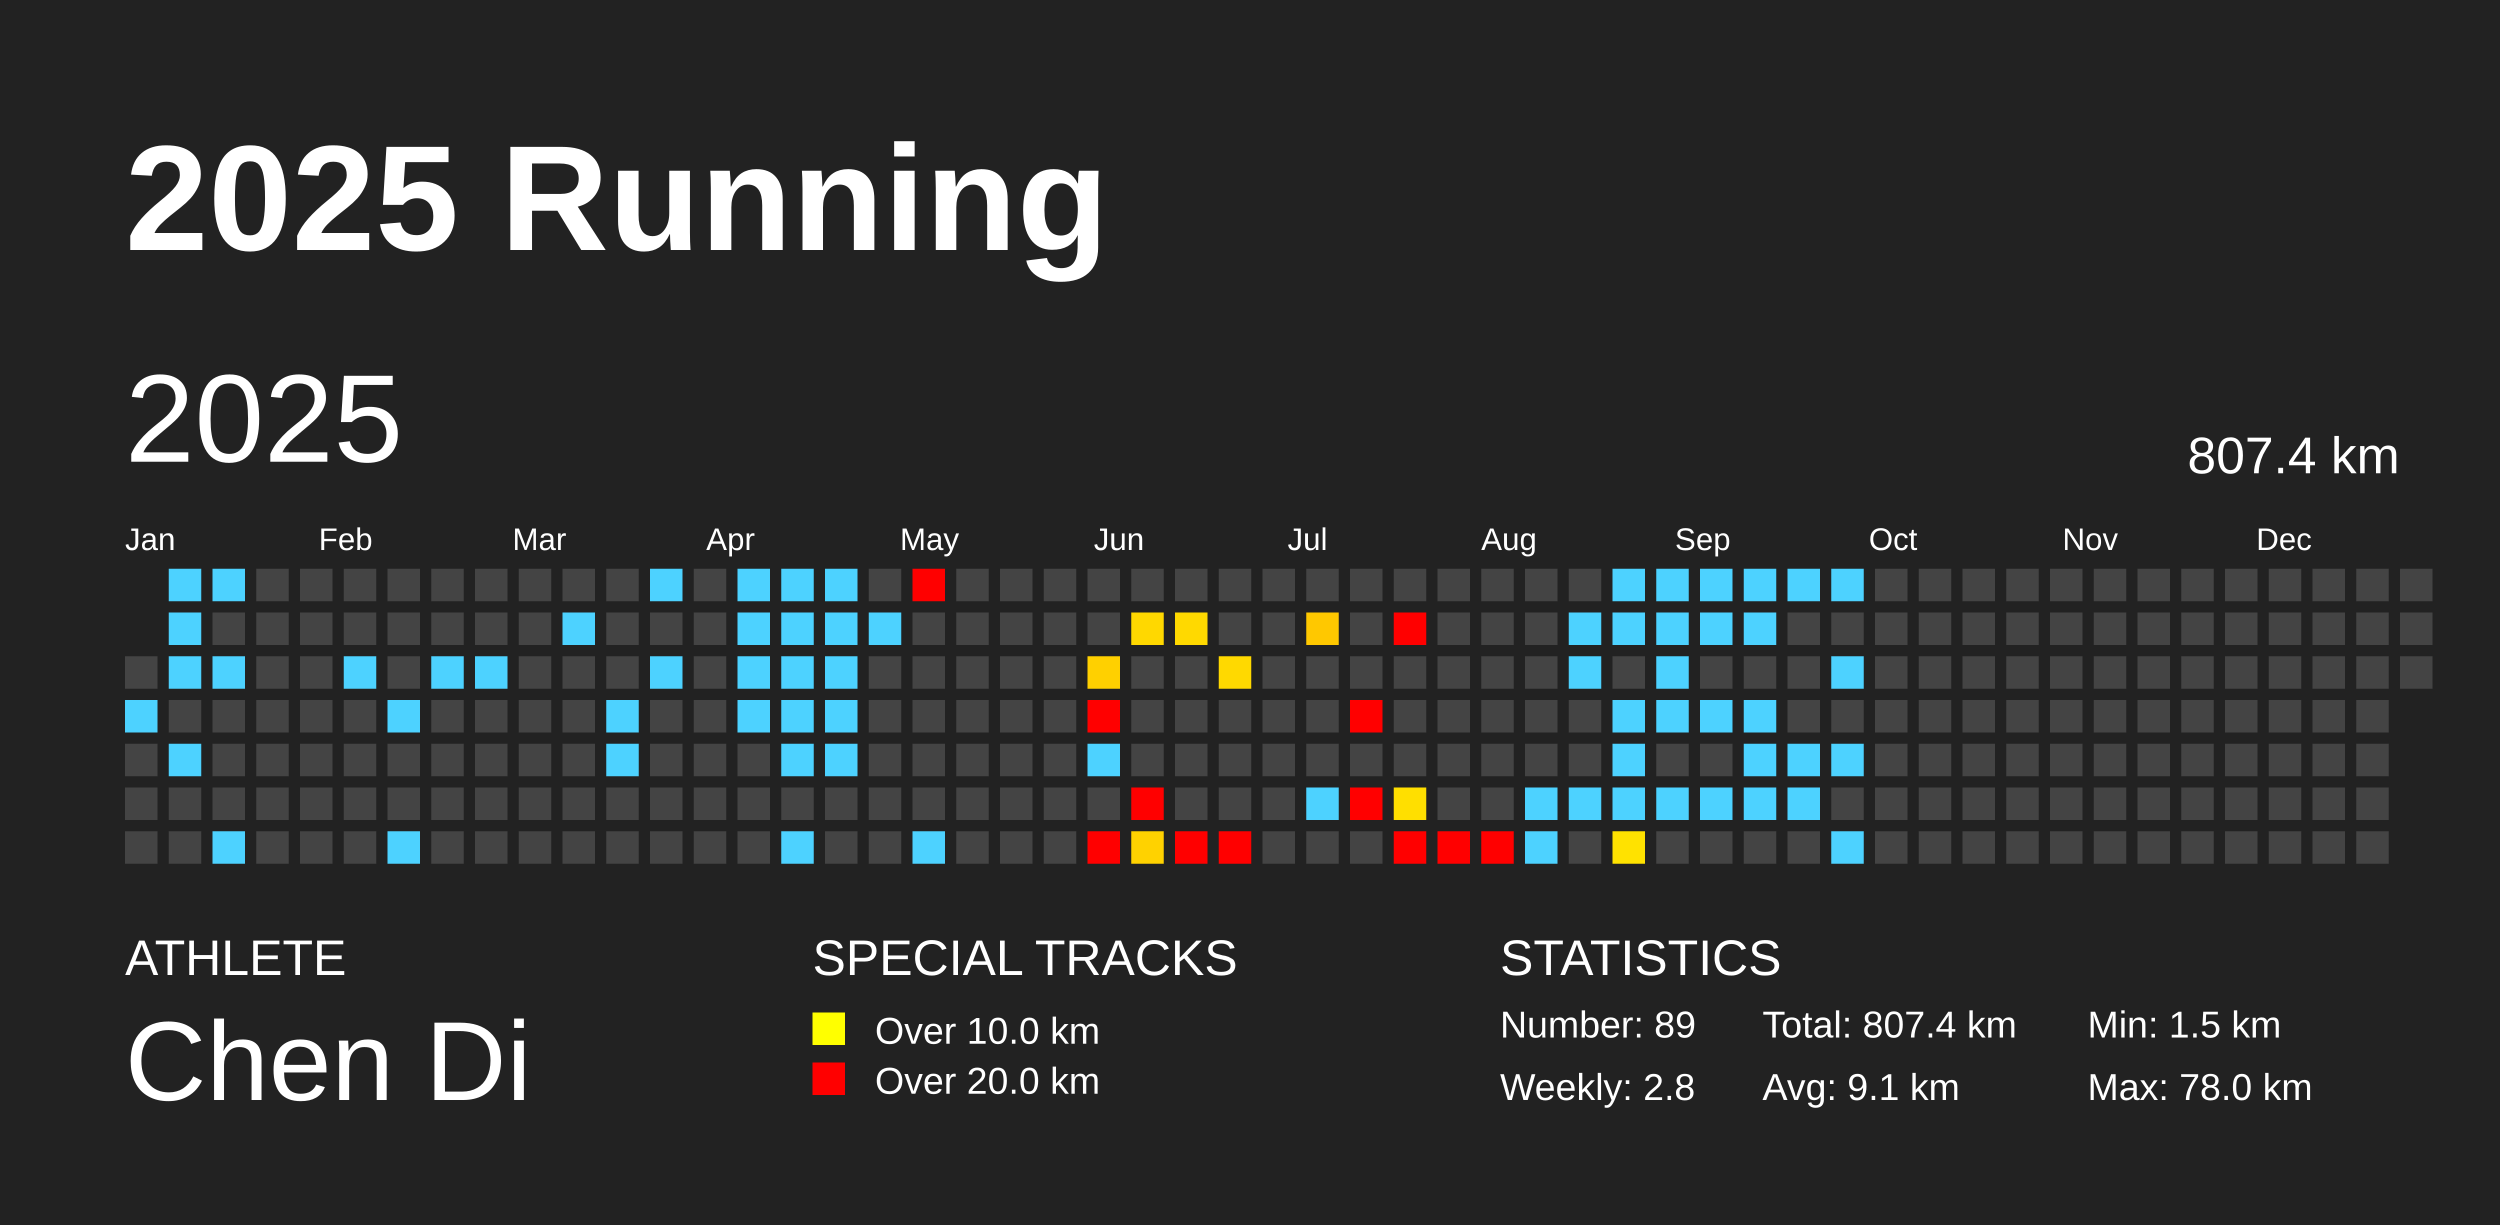
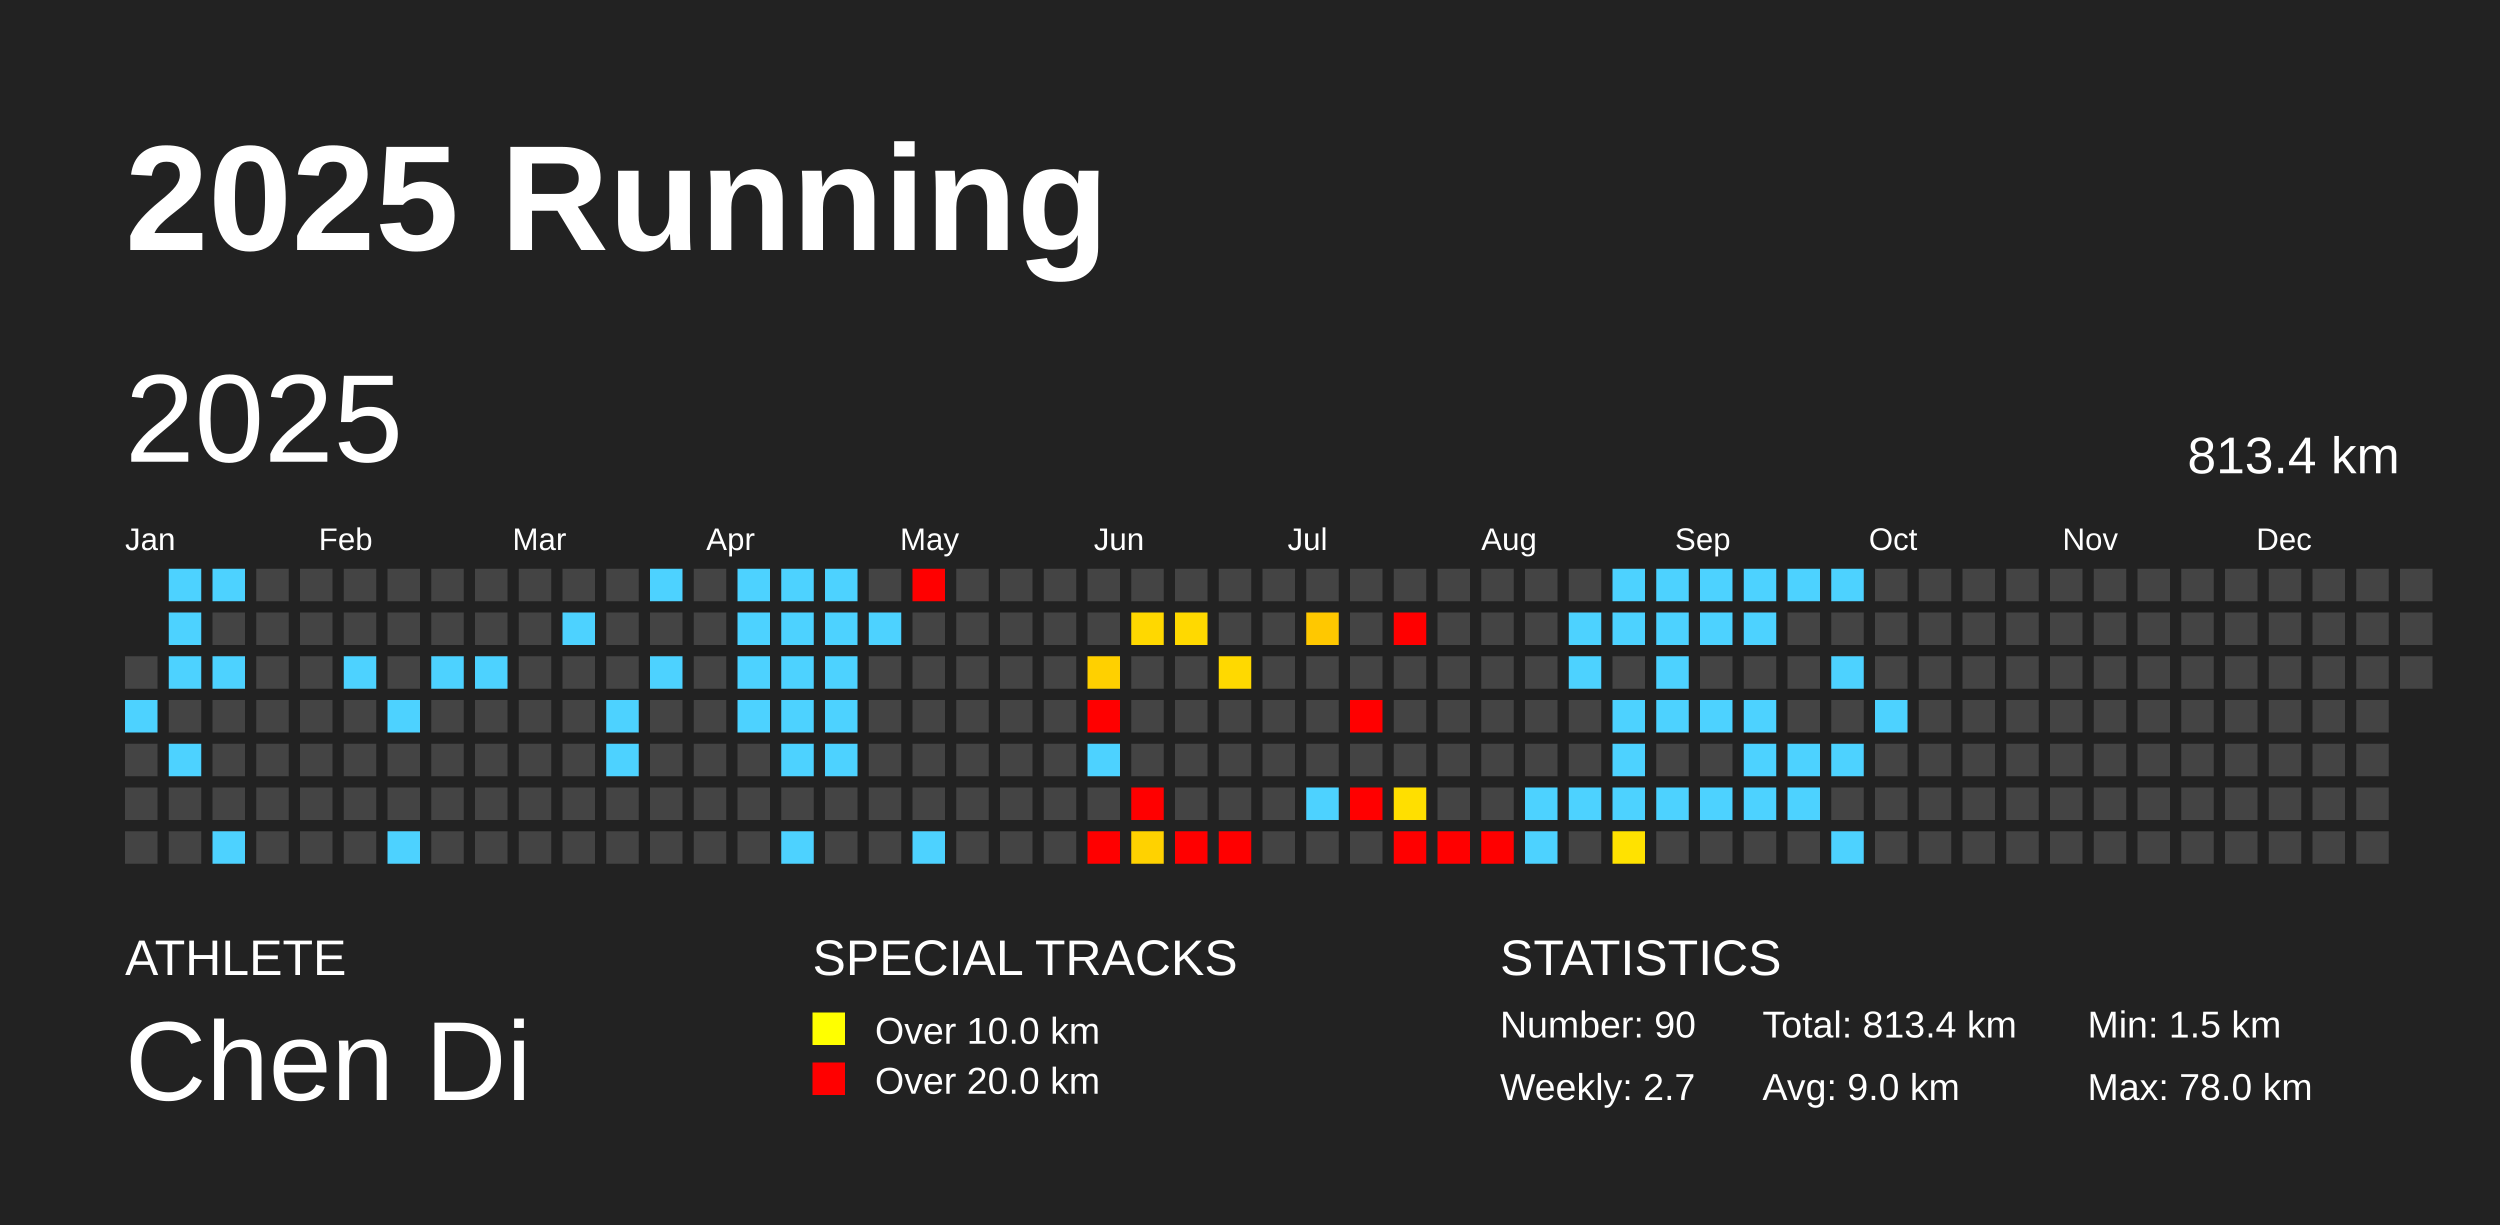
<svg xmlns="http://www.w3.org/2000/svg" baseProfile="full" height="98mm" version="1.1" viewBox="0,0,200,98" width="200mm">
  <defs />
  <rect fill="#222222" height="98" width="200" x="0" y="0" />
  <text fill="#FFFFFF" style="font-size:12px; font-family:Arial; font-weight:bold;" x="10" y="20">2025 Running</text>
  <text fill="#FFFFFF" style="font-size:4px; font-family:Arial" x="10" y="78">ATHLETE</text>
  <text fill="#FFFFFF" style="font-size:9px; font-family:Arial" x="10" y="88">Chen Di</text>
  <text fill="#FFFFFF" style="font-size:4px; font-family:Arial" x="65" y="78">SPECIAL TRACKS</text>
  <rect fill="yellow" height="2.6" width="2.6" x="65" y="81" />
  <text fill="#FFFFFF" style="font-size:3px; font-family:Arial" x="70" y="83.5">Over 10.0 km</text>
  <rect fill="red" height="2.6" width="2.6" x="65" y="85" />
  <text fill="#FFFFFF" style="font-size:3px; font-family:Arial" x="70" y="87.5">Over 20.0 km</text>
  <text fill="#FFFFFF" style="font-size:4px; font-family:Arial" x="120" y="78">STATISTICS</text>
-   <text fill="#FFFFFF" style="font-size:3px; font-family:Arial" x="120" y="83">Number: 89</text>
-   <text fill="#FFFFFF" style="font-size:3px; font-family:Arial" x="120" y="88">Weekly: 2.8</text>
-   <text fill="#FFFFFF" style="font-size:3px; font-family:Arial" x="141" y="83">Total: 807.4 km</text>
-   <text fill="#FFFFFF" style="font-size:3px; font-family:Arial" x="141" y="88">Avg: 9.1 km</text>
+   <text fill="#FFFFFF" style="font-size:3px; font-family:Arial" x="120" y="83">Number: 90</text>
+   <text fill="#FFFFFF" style="font-size:3px; font-family:Arial" x="120" y="88">Weekly: 2.7</text>
+   <text fill="#FFFFFF" style="font-size:3px; font-family:Arial" x="141" y="83">Total: 813.4 km</text>
+   <text fill="#FFFFFF" style="font-size:3px; font-family:Arial" x="141" y="88">Avg: 9.0 km</text>
  <text fill="#FFFFFF" style="font-size:3px; font-family:Arial" x="167" y="83">Min: 1.5 km</text>
  <text fill="#FFFFFF" style="font-size:3px; font-family:Arial" x="167" y="88">Max: 78.0 km</text>
  <text dominant-baseline="hanging" fill="#FFFFFF" style="font-size:10.0px; font-family:Arial;" x="10" y="30">2025</text>
-   <text dominant-baseline="hanging" fill="#FFFFFF" style="font-size:4.125px; font-family:Arial;" x="175" y="35">807.4 km</text>
+   <text dominant-baseline="hanging" fill="#FFFFFF" style="font-size:4.125px; font-family:Arial;" x="175" y="35">813.4 km</text>
  <text fill="#FFFFFF" style="font-size:2.5px; font-family:Arial" x="10.0" y="44">Jan</text>
  <text fill="#FFFFFF" style="font-size:2.5px; font-family:Arial" x="25.5" y="44">Feb</text>
  <text fill="#FFFFFF" style="font-size:2.5px; font-family:Arial" x="41.0" y="44">Mar</text>
  <text fill="#FFFFFF" style="font-size:2.5px; font-family:Arial" x="56.5" y="44">Apr</text>
  <text fill="#FFFFFF" style="font-size:2.5px; font-family:Arial" x="72.0" y="44">May</text>
  <text fill="#FFFFFF" style="font-size:2.5px; font-family:Arial" x="87.5" y="44">Jun</text>
  <text fill="#FFFFFF" style="font-size:2.5px; font-family:Arial" x="103.0" y="44">Jul</text>
  <text fill="#FFFFFF" style="font-size:2.5px; font-family:Arial" x="118.5" y="44">Aug</text>
  <text fill="#FFFFFF" style="font-size:2.5px; font-family:Arial" x="134.0" y="44">Sep</text>
  <text fill="#FFFFFF" style="font-size:2.5px; font-family:Arial" x="149.5" y="44">Oct</text>
  <text fill="#FFFFFF" style="font-size:2.5px; font-family:Arial" x="165.0" y="44">Nov</text>
  <text fill="#FFFFFF" style="font-size:2.5px; font-family:Arial" x="180.5" y="44">Dec</text>
  <rect fill="#444444" height="2.6" width="2.6" x="10.0" y="52.5" />
  <rect fill="#4dd2ff" height="2.6" width="2.6" x="10.0" y="56.0" />
  <rect fill="#444444" height="2.6" width="2.6" x="10.0" y="59.5" />
  <rect fill="#444444" height="2.6" width="2.6" x="10.0" y="63.0" />
  <rect fill="#444444" height="2.6" width="2.6" x="10.0" y="66.5" />
  <rect fill="#4dd2ff" height="2.6" width="2.6" x="13.5" y="45.5" />
  <rect fill="#4dd2ff" height="2.6" width="2.6" x="13.5" y="49.0" />
  <rect fill="#4dd2ff" height="2.6" width="2.6" x="13.5" y="52.5" />
  <rect fill="#444444" height="2.6" width="2.6" x="13.5" y="56.0" />
  <rect fill="#4dd2ff" height="2.6" width="2.6" x="13.5" y="59.5" />
  <rect fill="#444444" height="2.6" width="2.6" x="13.5" y="63.0" />
  <rect fill="#444444" height="2.6" width="2.6" x="13.5" y="66.5" />
  <rect fill="#4dd2ff" height="2.6" width="2.6" x="17.0" y="45.5" />
  <rect fill="#444444" height="2.6" width="2.6" x="17.0" y="49.0" />
  <rect fill="#4dd2ff" height="2.6" width="2.6" x="17.0" y="52.5" />
  <rect fill="#444444" height="2.6" width="2.6" x="17.0" y="56.0" />
  <rect fill="#444444" height="2.6" width="2.6" x="17.0" y="59.5" />
  <rect fill="#444444" height="2.6" width="2.6" x="17.0" y="63.0" />
  <rect fill="#4dd2ff" height="2.6" width="2.6" x="17.0" y="66.5" />
  <rect fill="#444444" height="2.6" width="2.6" x="20.5" y="45.5" />
  <rect fill="#444444" height="2.6" width="2.6" x="20.5" y="49.0" />
  <rect fill="#444444" height="2.6" width="2.6" x="20.5" y="52.5" />
  <rect fill="#444444" height="2.6" width="2.6" x="20.5" y="56.0" />
  <rect fill="#444444" height="2.6" width="2.6" x="20.5" y="59.5" />
  <rect fill="#444444" height="2.6" width="2.6" x="20.5" y="63.0" />
  <rect fill="#444444" height="2.6" width="2.6" x="20.5" y="66.5" />
  <rect fill="#444444" height="2.6" width="2.6" x="24.0" y="45.5" />
  <rect fill="#444444" height="2.6" width="2.6" x="24.0" y="49.0" />
  <rect fill="#444444" height="2.6" width="2.6" x="24.0" y="52.5" />
  <rect fill="#444444" height="2.6" width="2.6" x="24.0" y="56.0" />
  <rect fill="#444444" height="2.6" width="2.6" x="24.0" y="59.5" />
  <rect fill="#444444" height="2.6" width="2.6" x="24.0" y="63.0" />
  <rect fill="#444444" height="2.6" width="2.6" x="24.0" y="66.5" />
  <rect fill="#444444" height="2.6" width="2.6" x="27.5" y="45.5" />
  <rect fill="#444444" height="2.6" width="2.6" x="27.5" y="49.0" />
  <rect fill="#4dd2ff" height="2.6" width="2.6" x="27.5" y="52.5" />
  <rect fill="#444444" height="2.6" width="2.6" x="27.5" y="56.0" />
  <rect fill="#444444" height="2.6" width="2.6" x="27.5" y="59.5" />
  <rect fill="#444444" height="2.6" width="2.6" x="27.5" y="63.0" />
  <rect fill="#444444" height="2.6" width="2.6" x="27.5" y="66.5" />
  <rect fill="#444444" height="2.6" width="2.6" x="31.0" y="45.5" />
  <rect fill="#444444" height="2.6" width="2.6" x="31.0" y="49.0" />
  <rect fill="#444444" height="2.6" width="2.6" x="31.0" y="52.5" />
  <rect fill="#4dd2ff" height="2.6" width="2.6" x="31.0" y="56.0" />
  <rect fill="#444444" height="2.6" width="2.6" x="31.0" y="59.5" />
  <rect fill="#444444" height="2.6" width="2.6" x="31.0" y="63.0" />
  <rect fill="#4dd2ff" height="2.6" width="2.6" x="31.0" y="66.5" />
  <rect fill="#444444" height="2.6" width="2.6" x="34.5" y="45.5" />
  <rect fill="#444444" height="2.6" width="2.6" x="34.5" y="49.0" />
  <rect fill="#4dd2ff" height="2.6" width="2.6" x="34.5" y="52.5" />
  <rect fill="#444444" height="2.6" width="2.6" x="34.5" y="56.0" />
  <rect fill="#444444" height="2.6" width="2.6" x="34.5" y="59.5" />
  <rect fill="#444444" height="2.6" width="2.6" x="34.5" y="63.0" />
  <rect fill="#444444" height="2.6" width="2.6" x="34.5" y="66.5" />
  <rect fill="#444444" height="2.6" width="2.6" x="38.0" y="45.5" />
  <rect fill="#444444" height="2.6" width="2.6" x="38.0" y="49.0" />
  <rect fill="#4dd2ff" height="2.6" width="2.6" x="38.0" y="52.5" />
  <rect fill="#444444" height="2.6" width="2.6" x="38.0" y="56.0" />
  <rect fill="#444444" height="2.6" width="2.6" x="38.0" y="59.5" />
  <rect fill="#444444" height="2.6" width="2.6" x="38.0" y="63.0" />
  <rect fill="#444444" height="2.6" width="2.6" x="38.0" y="66.5" />
  <rect fill="#444444" height="2.6" width="2.6" x="41.5" y="45.5" />
  <rect fill="#444444" height="2.6" width="2.6" x="41.5" y="49.0" />
  <rect fill="#444444" height="2.6" width="2.6" x="41.5" y="52.5" />
  <rect fill="#444444" height="2.6" width="2.6" x="41.5" y="56.0" />
  <rect fill="#444444" height="2.6" width="2.6" x="41.5" y="59.5" />
  <rect fill="#444444" height="2.6" width="2.6" x="41.5" y="63.0" />
  <rect fill="#444444" height="2.6" width="2.6" x="41.5" y="66.5" />
  <rect fill="#444444" height="2.6" width="2.6" x="45.0" y="45.5" />
  <rect fill="#4dd2ff" height="2.6" width="2.6" x="45.0" y="49.0" />
  <rect fill="#444444" height="2.6" width="2.6" x="45.0" y="52.5" />
  <rect fill="#444444" height="2.6" width="2.6" x="45.0" y="56.0" />
  <rect fill="#444444" height="2.6" width="2.6" x="45.0" y="59.5" />
  <rect fill="#444444" height="2.6" width="2.6" x="45.0" y="63.0" />
  <rect fill="#444444" height="2.6" width="2.6" x="45.0" y="66.5" />
  <rect fill="#444444" height="2.6" width="2.6" x="48.5" y="45.5" />
  <rect fill="#444444" height="2.6" width="2.6" x="48.5" y="49.0" />
  <rect fill="#444444" height="2.6" width="2.6" x="48.5" y="52.5" />
  <rect fill="#4dd2ff" height="2.6" width="2.6" x="48.5" y="56.0" />
  <rect fill="#4dd2ff" height="2.6" width="2.6" x="48.5" y="59.5" />
  <rect fill="#444444" height="2.6" width="2.6" x="48.5" y="63.0" />
  <rect fill="#444444" height="2.6" width="2.6" x="48.5" y="66.5" />
  <rect fill="#4dd2ff" height="2.6" width="2.6" x="52.0" y="45.5" />
  <rect fill="#444444" height="2.6" width="2.6" x="52.0" y="49.0" />
  <rect fill="#4dd2ff" height="2.6" width="2.6" x="52.0" y="52.5" />
  <rect fill="#444444" height="2.6" width="2.6" x="52.0" y="56.0" />
  <rect fill="#444444" height="2.6" width="2.6" x="52.0" y="59.5" />
  <rect fill="#444444" height="2.6" width="2.6" x="52.0" y="63.0" />
  <rect fill="#444444" height="2.6" width="2.6" x="52.0" y="66.5" />
  <rect fill="#444444" height="2.6" width="2.6" x="55.5" y="45.5" />
  <rect fill="#444444" height="2.6" width="2.6" x="55.5" y="49.0" />
  <rect fill="#444444" height="2.6" width="2.6" x="55.5" y="52.5" />
  <rect fill="#444444" height="2.6" width="2.6" x="55.5" y="56.0" />
  <rect fill="#444444" height="2.6" width="2.6" x="55.5" y="59.5" />
  <rect fill="#444444" height="2.6" width="2.6" x="55.5" y="63.0" />
  <rect fill="#444444" height="2.6" width="2.6" x="55.5" y="66.5" />
  <rect fill="#4dd2ff" height="2.6" width="2.6" x="59.0" y="45.5" />
  <rect fill="#4dd2ff" height="2.6" width="2.6" x="59.0" y="49.0" />
  <rect fill="#4dd2ff" height="2.6" width="2.6" x="59.0" y="52.5" />
  <rect fill="#4dd2ff" height="2.6" width="2.6" x="59.0" y="56.0" />
  <rect fill="#444444" height="2.6" width="2.6" x="59.0" y="59.5" />
  <rect fill="#444444" height="2.6" width="2.6" x="59.0" y="63.0" />
  <rect fill="#444444" height="2.6" width="2.6" x="59.0" y="66.5" />
  <rect fill="#4dd2ff" height="2.6" width="2.6" x="62.5" y="45.5" />
  <rect fill="#4dd2ff" height="2.6" width="2.6" x="62.5" y="49.0" />
  <rect fill="#4dd2ff" height="2.6" width="2.6" x="62.5" y="52.5" />
  <rect fill="#4dd2ff" height="2.6" width="2.6" x="62.5" y="56.0" />
  <rect fill="#4dd2ff" height="2.6" width="2.6" x="62.5" y="59.5" />
  <rect fill="#444444" height="2.6" width="2.6" x="62.5" y="63.0" />
  <rect fill="#4dd2ff" height="2.6" width="2.6" x="62.5" y="66.5" />
  <rect fill="#4dd2ff" height="2.6" width="2.6" x="66.0" y="45.5" />
  <rect fill="#4dd2ff" height="2.6" width="2.6" x="66.0" y="49.0" />
  <rect fill="#4dd2ff" height="2.6" width="2.6" x="66.0" y="52.5" />
  <rect fill="#4dd2ff" height="2.6" width="2.6" x="66.0" y="56.0" />
  <rect fill="#4dd2ff" height="2.6" width="2.6" x="66.0" y="59.5" />
  <rect fill="#444444" height="2.6" width="2.6" x="66.0" y="63.0" />
  <rect fill="#444444" height="2.6" width="2.6" x="66.0" y="66.5" />
  <rect fill="#444444" height="2.6" width="2.6" x="69.5" y="45.5" />
  <rect fill="#4dd2ff" height="2.6" width="2.6" x="69.5" y="49.0" />
  <rect fill="#444444" height="2.6" width="2.6" x="69.5" y="52.5" />
  <rect fill="#444444" height="2.6" width="2.6" x="69.5" y="56.0" />
  <rect fill="#444444" height="2.6" width="2.6" x="69.5" y="59.5" />
  <rect fill="#444444" height="2.6" width="2.6" x="69.5" y="63.0" />
  <rect fill="#444444" height="2.6" width="2.6" x="69.5" y="66.5" />
  <rect fill="red" height="2.6" width="2.6" x="73.0" y="45.5" />
  <rect fill="#444444" height="2.6" width="2.6" x="73.0" y="49.0" />
  <rect fill="#444444" height="2.6" width="2.6" x="73.0" y="52.5" />
  <rect fill="#444444" height="2.6" width="2.6" x="73.0" y="56.0" />
  <rect fill="#444444" height="2.6" width="2.6" x="73.0" y="59.5" />
  <rect fill="#444444" height="2.6" width="2.6" x="73.0" y="63.0" />
  <rect fill="#4dd2ff" height="2.6" width="2.6" x="73.0" y="66.5" />
  <rect fill="#444444" height="2.6" width="2.6" x="76.5" y="45.5" />
  <rect fill="#444444" height="2.6" width="2.6" x="76.5" y="49.0" />
  <rect fill="#444444" height="2.6" width="2.6" x="76.5" y="52.5" />
  <rect fill="#444444" height="2.6" width="2.6" x="76.5" y="56.0" />
  <rect fill="#444444" height="2.6" width="2.6" x="76.5" y="59.5" />
  <rect fill="#444444" height="2.6" width="2.6" x="76.5" y="63.0" />
  <rect fill="#444444" height="2.6" width="2.6" x="76.5" y="66.5" />
  <rect fill="#444444" height="2.6" width="2.6" x="80.0" y="45.5" />
  <rect fill="#444444" height="2.6" width="2.6" x="80.0" y="49.0" />
  <rect fill="#444444" height="2.6" width="2.6" x="80.0" y="52.5" />
  <rect fill="#444444" height="2.6" width="2.6" x="80.0" y="56.0" />
  <rect fill="#444444" height="2.6" width="2.6" x="80.0" y="59.5" />
  <rect fill="#444444" height="2.6" width="2.6" x="80.0" y="63.0" />
  <rect fill="#444444" height="2.6" width="2.6" x="80.0" y="66.5" />
  <rect fill="#444444" height="2.6" width="2.6" x="83.5" y="45.5" />
  <rect fill="#444444" height="2.6" width="2.6" x="83.5" y="49.0" />
  <rect fill="#444444" height="2.6" width="2.6" x="83.5" y="52.5" />
  <rect fill="#444444" height="2.6" width="2.6" x="83.5" y="56.0" />
  <rect fill="#444444" height="2.6" width="2.6" x="83.5" y="59.5" />
  <rect fill="#444444" height="2.6" width="2.6" x="83.5" y="63.0" />
  <rect fill="#444444" height="2.6" width="2.6" x="83.5" y="66.5" />
  <rect fill="#444444" height="2.6" width="2.6" x="87.0" y="45.5" />
  <rect fill="#444444" height="2.6" width="2.6" x="87.0" y="49.0" />
  <rect fill="#ffd000" height="2.6" width="2.6" x="87.0" y="52.5" />
  <rect fill="red" height="2.6" width="2.6" x="87.0" y="56.0" />
  <rect fill="#4dd2ff" height="2.6" width="2.6" x="87.0" y="59.5" />
  <rect fill="#444444" height="2.6" width="2.6" x="87.0" y="63.0" />
  <rect fill="red" height="2.6" width="2.6" x="87.0" y="66.5" />
  <rect fill="#444444" height="2.6" width="2.6" x="90.5" y="45.5" />
  <rect fill="#ffd800" height="2.6" width="2.6" x="90.5" y="49.0" />
  <rect fill="#444444" height="2.6" width="2.6" x="90.5" y="52.5" />
  <rect fill="#444444" height="2.6" width="2.6" x="90.5" y="56.0" />
  <rect fill="#444444" height="2.6" width="2.6" x="90.5" y="59.5" />
  <rect fill="red" height="2.6" width="2.6" x="90.5" y="63.0" />
  <rect fill="#ffd200" height="2.6" width="2.6" x="90.5" y="66.5" />
  <rect fill="#444444" height="2.6" width="2.6" x="94.0" y="45.5" />
  <rect fill="#ffd900" height="2.6" width="2.6" x="94.0" y="49.0" />
  <rect fill="#444444" height="2.6" width="2.6" x="94.0" y="52.5" />
  <rect fill="#444444" height="2.6" width="2.6" x="94.0" y="56.0" />
  <rect fill="#444444" height="2.6" width="2.6" x="94.0" y="59.5" />
  <rect fill="#444444" height="2.6" width="2.6" x="94.0" y="63.0" />
  <rect fill="red" height="2.6" width="2.6" x="94.0" y="66.5" />
  <rect fill="#444444" height="2.6" width="2.6" x="97.5" y="45.5" />
  <rect fill="#444444" height="2.6" width="2.6" x="97.5" y="49.0" />
  <rect fill="#ffd900" height="2.6" width="2.6" x="97.5" y="52.5" />
  <rect fill="#444444" height="2.6" width="2.6" x="97.5" y="56.0" />
  <rect fill="#444444" height="2.6" width="2.6" x="97.5" y="59.5" />
  <rect fill="#444444" height="2.6" width="2.6" x="97.5" y="63.0" />
  <rect fill="red" height="2.6" width="2.6" x="97.5" y="66.5" />
  <rect fill="#444444" height="2.6" width="2.6" x="101.0" y="45.5" />
  <rect fill="#444444" height="2.6" width="2.6" x="101.0" y="49.0" />
  <rect fill="#444444" height="2.6" width="2.6" x="101.0" y="52.5" />
  <rect fill="#444444" height="2.6" width="2.6" x="101.0" y="56.0" />
  <rect fill="#444444" height="2.6" width="2.6" x="101.0" y="59.5" />
  <rect fill="#444444" height="2.6" width="2.6" x="101.0" y="63.0" />
  <rect fill="#444444" height="2.6" width="2.6" x="101.0" y="66.5" />
  <rect fill="#444444" height="2.6" width="2.6" x="104.5" y="45.5" />
  <rect fill="#ffc800" height="2.6" width="2.6" x="104.5" y="49.0" />
  <rect fill="#444444" height="2.6" width="2.6" x="104.5" y="52.5" />
  <rect fill="#444444" height="2.6" width="2.6" x="104.5" y="56.0" />
  <rect fill="#444444" height="2.6" width="2.6" x="104.5" y="59.5" />
  <rect fill="#4dd2ff" height="2.6" width="2.6" x="104.5" y="63.0" />
  <rect fill="#444444" height="2.6" width="2.6" x="104.5" y="66.5" />
  <rect fill="#444444" height="2.6" width="2.6" x="108.0" y="45.5" />
  <rect fill="#444444" height="2.6" width="2.6" x="108.0" y="49.0" />
  <rect fill="#444444" height="2.6" width="2.6" x="108.0" y="52.5" />
  <rect fill="red" height="2.6" width="2.6" x="108.0" y="56.0" />
  <rect fill="#444444" height="2.6" width="2.6" x="108.0" y="59.5" />
  <rect fill="red" height="2.6" width="2.6" x="108.0" y="63.0" />
  <rect fill="#444444" height="2.6" width="2.6" x="108.0" y="66.5" />
  <rect fill="#444444" height="2.6" width="2.6" x="111.5" y="45.5" />
  <rect fill="red" height="2.6" width="2.6" x="111.5" y="49.0" />
  <rect fill="#444444" height="2.6" width="2.6" x="111.5" y="52.5" />
  <rect fill="#444444" height="2.6" width="2.6" x="111.5" y="56.0" />
  <rect fill="#444444" height="2.6" width="2.6" x="111.5" y="59.5" />
  <rect fill="#ffdf00" height="2.6" width="2.6" x="111.5" y="63.0" />
  <rect fill="red" height="2.6" width="2.6" x="111.5" y="66.5" />
  <rect fill="#444444" height="2.6" width="2.6" x="115.0" y="45.5" />
  <rect fill="#444444" height="2.6" width="2.6" x="115.0" y="49.0" />
  <rect fill="#444444" height="2.6" width="2.6" x="115.0" y="52.5" />
  <rect fill="#444444" height="2.6" width="2.6" x="115.0" y="56.0" />
  <rect fill="#444444" height="2.6" width="2.6" x="115.0" y="59.5" />
  <rect fill="#444444" height="2.6" width="2.6" x="115.0" y="63.0" />
  <rect fill="red" height="2.6" width="2.6" x="115.0" y="66.5" />
  <rect fill="#444444" height="2.6" width="2.6" x="118.5" y="45.5" />
  <rect fill="#444444" height="2.6" width="2.6" x="118.5" y="49.0" />
  <rect fill="#444444" height="2.6" width="2.6" x="118.5" y="52.5" />
  <rect fill="#444444" height="2.6" width="2.6" x="118.5" y="56.0" />
  <rect fill="#444444" height="2.6" width="2.6" x="118.5" y="59.5" />
  <rect fill="#444444" height="2.6" width="2.6" x="118.5" y="63.0" />
  <rect fill="red" height="2.6" width="2.6" x="118.5" y="66.5" />
  <rect fill="#444444" height="2.6" width="2.6" x="122.0" y="45.5" />
  <rect fill="#444444" height="2.6" width="2.6" x="122.0" y="49.0" />
  <rect fill="#444444" height="2.6" width="2.6" x="122.0" y="52.5" />
  <rect fill="#444444" height="2.6" width="2.6" x="122.0" y="56.0" />
  <rect fill="#444444" height="2.6" width="2.6" x="122.0" y="59.5" />
  <rect fill="#4dd2ff" height="2.6" width="2.6" x="122.0" y="63.0" />
  <rect fill="#4dd2ff" height="2.6" width="2.6" x="122.0" y="66.5" />
  <rect fill="#444444" height="2.6" width="2.6" x="125.5" y="45.5" />
  <rect fill="#4dd2ff" height="2.6" width="2.6" x="125.5" y="49.0" />
  <rect fill="#4dd2ff" height="2.6" width="2.6" x="125.5" y="52.5" />
  <rect fill="#444444" height="2.6" width="2.6" x="125.5" y="56.0" />
  <rect fill="#444444" height="2.6" width="2.6" x="125.5" y="59.5" />
  <rect fill="#4dd2ff" height="2.6" width="2.6" x="125.5" y="63.0" />
  <rect fill="#444444" height="2.6" width="2.6" x="125.5" y="66.5" />
  <rect fill="#4dd2ff" height="2.6" width="2.6" x="129.0" y="45.5" />
  <rect fill="#4dd2ff" height="2.6" width="2.6" x="129.0" y="49.0" />
  <rect fill="#444444" height="2.6" width="2.6" x="129.0" y="52.5" />
  <rect fill="#4dd2ff" height="2.6" width="2.6" x="129.0" y="56.0" />
  <rect fill="#4dd2ff" height="2.6" width="2.6" x="129.0" y="59.5" />
  <rect fill="#4dd2ff" height="2.6" width="2.6" x="129.0" y="63.0" />
  <rect fill="#ffe200" height="2.6" width="2.6" x="129.0" y="66.5" />
  <rect fill="#4dd2ff" height="2.6" width="2.6" x="132.5" y="45.5" />
  <rect fill="#4dd2ff" height="2.6" width="2.6" x="132.5" y="49.0" />
  <rect fill="#4dd2ff" height="2.6" width="2.6" x="132.5" y="52.5" />
  <rect fill="#4dd2ff" height="2.6" width="2.6" x="132.5" y="56.0" />
  <rect fill="#444444" height="2.6" width="2.6" x="132.5" y="59.5" />
  <rect fill="#4dd2ff" height="2.6" width="2.6" x="132.5" y="63.0" />
  <rect fill="#444444" height="2.6" width="2.6" x="132.5" y="66.5" />
  <rect fill="#4dd2ff" height="2.6" width="2.6" x="136.0" y="45.5" />
  <rect fill="#4dd2ff" height="2.6" width="2.6" x="136.0" y="49.0" />
  <rect fill="#444444" height="2.6" width="2.6" x="136.0" y="52.5" />
  <rect fill="#4dd2ff" height="2.6" width="2.6" x="136.0" y="56.0" />
  <rect fill="#444444" height="2.6" width="2.6" x="136.0" y="59.5" />
  <rect fill="#4dd2ff" height="2.6" width="2.6" x="136.0" y="63.0" />
  <rect fill="#444444" height="2.6" width="2.6" x="136.0" y="66.5" />
  <rect fill="#4dd2ff" height="2.6" width="2.6" x="139.5" y="45.5" />
  <rect fill="#4dd2ff" height="2.6" width="2.6" x="139.5" y="49.0" />
  <rect fill="#444444" height="2.6" width="2.6" x="139.5" y="52.5" />
  <rect fill="#4dd2ff" height="2.6" width="2.6" x="139.5" y="56.0" />
  <rect fill="#4dd2ff" height="2.6" width="2.6" x="139.5" y="59.5" />
  <rect fill="#4dd2ff" height="2.6" width="2.6" x="139.5" y="63.0" />
  <rect fill="#444444" height="2.6" width="2.6" x="139.5" y="66.5" />
  <rect fill="#4dd2ff" height="2.6" width="2.6" x="143.0" y="45.5" />
  <rect fill="#444444" height="2.6" width="2.6" x="143.0" y="49.0" />
  <rect fill="#444444" height="2.6" width="2.6" x="143.0" y="52.5" />
  <rect fill="#444444" height="2.6" width="2.6" x="143.0" y="56.0" />
  <rect fill="#4dd2ff" height="2.6" width="2.6" x="143.0" y="59.5" />
  <rect fill="#4dd2ff" height="2.6" width="2.6" x="143.0" y="63.0" />
  <rect fill="#444444" height="2.6" width="2.6" x="143.0" y="66.5" />
  <rect fill="#4dd2ff" height="2.6" width="2.6" x="146.5" y="45.5" />
  <rect fill="#444444" height="2.6" width="2.6" x="146.5" y="49.0" />
  <rect fill="#4dd2ff" height="2.6" width="2.6" x="146.5" y="52.5" />
  <rect fill="#444444" height="2.6" width="2.6" x="146.5" y="56.0" />
  <rect fill="#4dd2ff" height="2.6" width="2.6" x="146.5" y="59.5" />
  <rect fill="#444444" height="2.6" width="2.6" x="146.5" y="63.0" />
  <rect fill="#4dd2ff" height="2.6" width="2.6" x="146.5" y="66.5" />
  <rect fill="#444444" height="2.6" width="2.6" x="150.0" y="45.5" />
  <rect fill="#444444" height="2.6" width="2.6" x="150.0" y="49.0" />
  <rect fill="#444444" height="2.6" width="2.6" x="150.0" y="52.5" />
-   <rect fill="#444444" height="2.6" width="2.6" x="150.0" y="56.0" />
+   <rect fill="#4dd2ff" height="2.6" width="2.6" x="150.0" y="56.0" />
  <rect fill="#444444" height="2.6" width="2.6" x="150.0" y="59.5" />
  <rect fill="#444444" height="2.6" width="2.6" x="150.0" y="63.0" />
  <rect fill="#444444" height="2.6" width="2.6" x="150.0" y="66.5" />
  <rect fill="#444444" height="2.6" width="2.6" x="153.5" y="45.5" />
  <rect fill="#444444" height="2.6" width="2.6" x="153.5" y="49.0" />
  <rect fill="#444444" height="2.6" width="2.6" x="153.5" y="52.5" />
  <rect fill="#444444" height="2.6" width="2.6" x="153.5" y="56.0" />
  <rect fill="#444444" height="2.6" width="2.6" x="153.5" y="59.5" />
  <rect fill="#444444" height="2.6" width="2.6" x="153.5" y="63.0" />
  <rect fill="#444444" height="2.6" width="2.6" x="153.5" y="66.5" />
  <rect fill="#444444" height="2.6" width="2.6" x="157.0" y="45.5" />
  <rect fill="#444444" height="2.6" width="2.6" x="157.0" y="49.0" />
  <rect fill="#444444" height="2.6" width="2.6" x="157.0" y="52.5" />
  <rect fill="#444444" height="2.6" width="2.6" x="157.0" y="56.0" />
  <rect fill="#444444" height="2.6" width="2.6" x="157.0" y="59.5" />
  <rect fill="#444444" height="2.6" width="2.6" x="157.0" y="63.0" />
  <rect fill="#444444" height="2.6" width="2.6" x="157.0" y="66.5" />
  <rect fill="#444444" height="2.6" width="2.6" x="160.5" y="45.5" />
  <rect fill="#444444" height="2.6" width="2.6" x="160.5" y="49.0" />
  <rect fill="#444444" height="2.6" width="2.6" x="160.5" y="52.5" />
  <rect fill="#444444" height="2.6" width="2.6" x="160.5" y="56.0" />
  <rect fill="#444444" height="2.6" width="2.6" x="160.5" y="59.5" />
  <rect fill="#444444" height="2.6" width="2.6" x="160.5" y="63.0" />
  <rect fill="#444444" height="2.6" width="2.6" x="160.5" y="66.5" />
  <rect fill="#444444" height="2.6" width="2.6" x="164.0" y="45.5" />
  <rect fill="#444444" height="2.6" width="2.6" x="164.0" y="49.0" />
  <rect fill="#444444" height="2.6" width="2.6" x="164.0" y="52.5" />
  <rect fill="#444444" height="2.6" width="2.6" x="164.0" y="56.0" />
  <rect fill="#444444" height="2.6" width="2.6" x="164.0" y="59.5" />
  <rect fill="#444444" height="2.6" width="2.6" x="164.0" y="63.0" />
  <rect fill="#444444" height="2.6" width="2.6" x="164.0" y="66.5" />
  <rect fill="#444444" height="2.6" width="2.6" x="167.5" y="45.5" />
  <rect fill="#444444" height="2.6" width="2.6" x="167.5" y="49.0" />
  <rect fill="#444444" height="2.6" width="2.6" x="167.5" y="52.5" />
  <rect fill="#444444" height="2.6" width="2.6" x="167.5" y="56.0" />
  <rect fill="#444444" height="2.6" width="2.6" x="167.5" y="59.5" />
  <rect fill="#444444" height="2.6" width="2.6" x="167.5" y="63.0" />
  <rect fill="#444444" height="2.6" width="2.6" x="167.5" y="66.5" />
  <rect fill="#444444" height="2.6" width="2.6" x="171.0" y="45.5" />
  <rect fill="#444444" height="2.6" width="2.6" x="171.0" y="49.0" />
  <rect fill="#444444" height="2.6" width="2.6" x="171.0" y="52.5" />
  <rect fill="#444444" height="2.6" width="2.6" x="171.0" y="56.0" />
  <rect fill="#444444" height="2.6" width="2.6" x="171.0" y="59.5" />
  <rect fill="#444444" height="2.6" width="2.6" x="171.0" y="63.0" />
  <rect fill="#444444" height="2.6" width="2.6" x="171.0" y="66.5" />
  <rect fill="#444444" height="2.6" width="2.6" x="174.5" y="45.5" />
  <rect fill="#444444" height="2.6" width="2.6" x="174.5" y="49.0" />
  <rect fill="#444444" height="2.6" width="2.6" x="174.5" y="52.5" />
  <rect fill="#444444" height="2.6" width="2.6" x="174.5" y="56.0" />
  <rect fill="#444444" height="2.6" width="2.6" x="174.5" y="59.5" />
  <rect fill="#444444" height="2.6" width="2.6" x="174.5" y="63.0" />
  <rect fill="#444444" height="2.6" width="2.6" x="174.5" y="66.5" />
  <rect fill="#444444" height="2.6" width="2.6" x="178.0" y="45.5" />
  <rect fill="#444444" height="2.6" width="2.6" x="178.0" y="49.0" />
  <rect fill="#444444" height="2.6" width="2.6" x="178.0" y="52.5" />
  <rect fill="#444444" height="2.6" width="2.6" x="178.0" y="56.0" />
  <rect fill="#444444" height="2.6" width="2.6" x="178.0" y="59.5" />
  <rect fill="#444444" height="2.6" width="2.6" x="178.0" y="63.0" />
  <rect fill="#444444" height="2.6" width="2.6" x="178.0" y="66.5" />
  <rect fill="#444444" height="2.6" width="2.6" x="181.5" y="45.5" />
  <rect fill="#444444" height="2.6" width="2.6" x="181.5" y="49.0" />
  <rect fill="#444444" height="2.6" width="2.6" x="181.5" y="52.5" />
  <rect fill="#444444" height="2.6" width="2.6" x="181.5" y="56.0" />
  <rect fill="#444444" height="2.6" width="2.6" x="181.5" y="59.5" />
  <rect fill="#444444" height="2.6" width="2.6" x="181.5" y="63.0" />
  <rect fill="#444444" height="2.6" width="2.6" x="181.5" y="66.5" />
  <rect fill="#444444" height="2.6" width="2.6" x="185.0" y="45.5" />
  <rect fill="#444444" height="2.6" width="2.6" x="185.0" y="49.0" />
  <rect fill="#444444" height="2.6" width="2.6" x="185.0" y="52.5" />
  <rect fill="#444444" height="2.6" width="2.6" x="185.0" y="56.0" />
  <rect fill="#444444" height="2.6" width="2.6" x="185.0" y="59.5" />
  <rect fill="#444444" height="2.6" width="2.6" x="185.0" y="63.0" />
  <rect fill="#444444" height="2.6" width="2.6" x="185.0" y="66.5" />
  <rect fill="#444444" height="2.6" width="2.6" x="188.5" y="45.5" />
  <rect fill="#444444" height="2.6" width="2.6" x="188.5" y="49.0" />
  <rect fill="#444444" height="2.6" width="2.6" x="188.5" y="52.5" />
  <rect fill="#444444" height="2.6" width="2.6" x="188.5" y="56.0" />
  <rect fill="#444444" height="2.6" width="2.6" x="188.5" y="59.5" />
  <rect fill="#444444" height="2.6" width="2.6" x="188.5" y="63.0" />
  <rect fill="#444444" height="2.6" width="2.6" x="188.5" y="66.5" />
  <rect fill="#444444" height="2.6" width="2.6" x="192.0" y="45.5" />
  <rect fill="#444444" height="2.6" width="2.6" x="192.0" y="49.0" />
  <rect fill="#444444" height="2.6" width="2.6" x="192.0" y="52.5" />
</svg>
